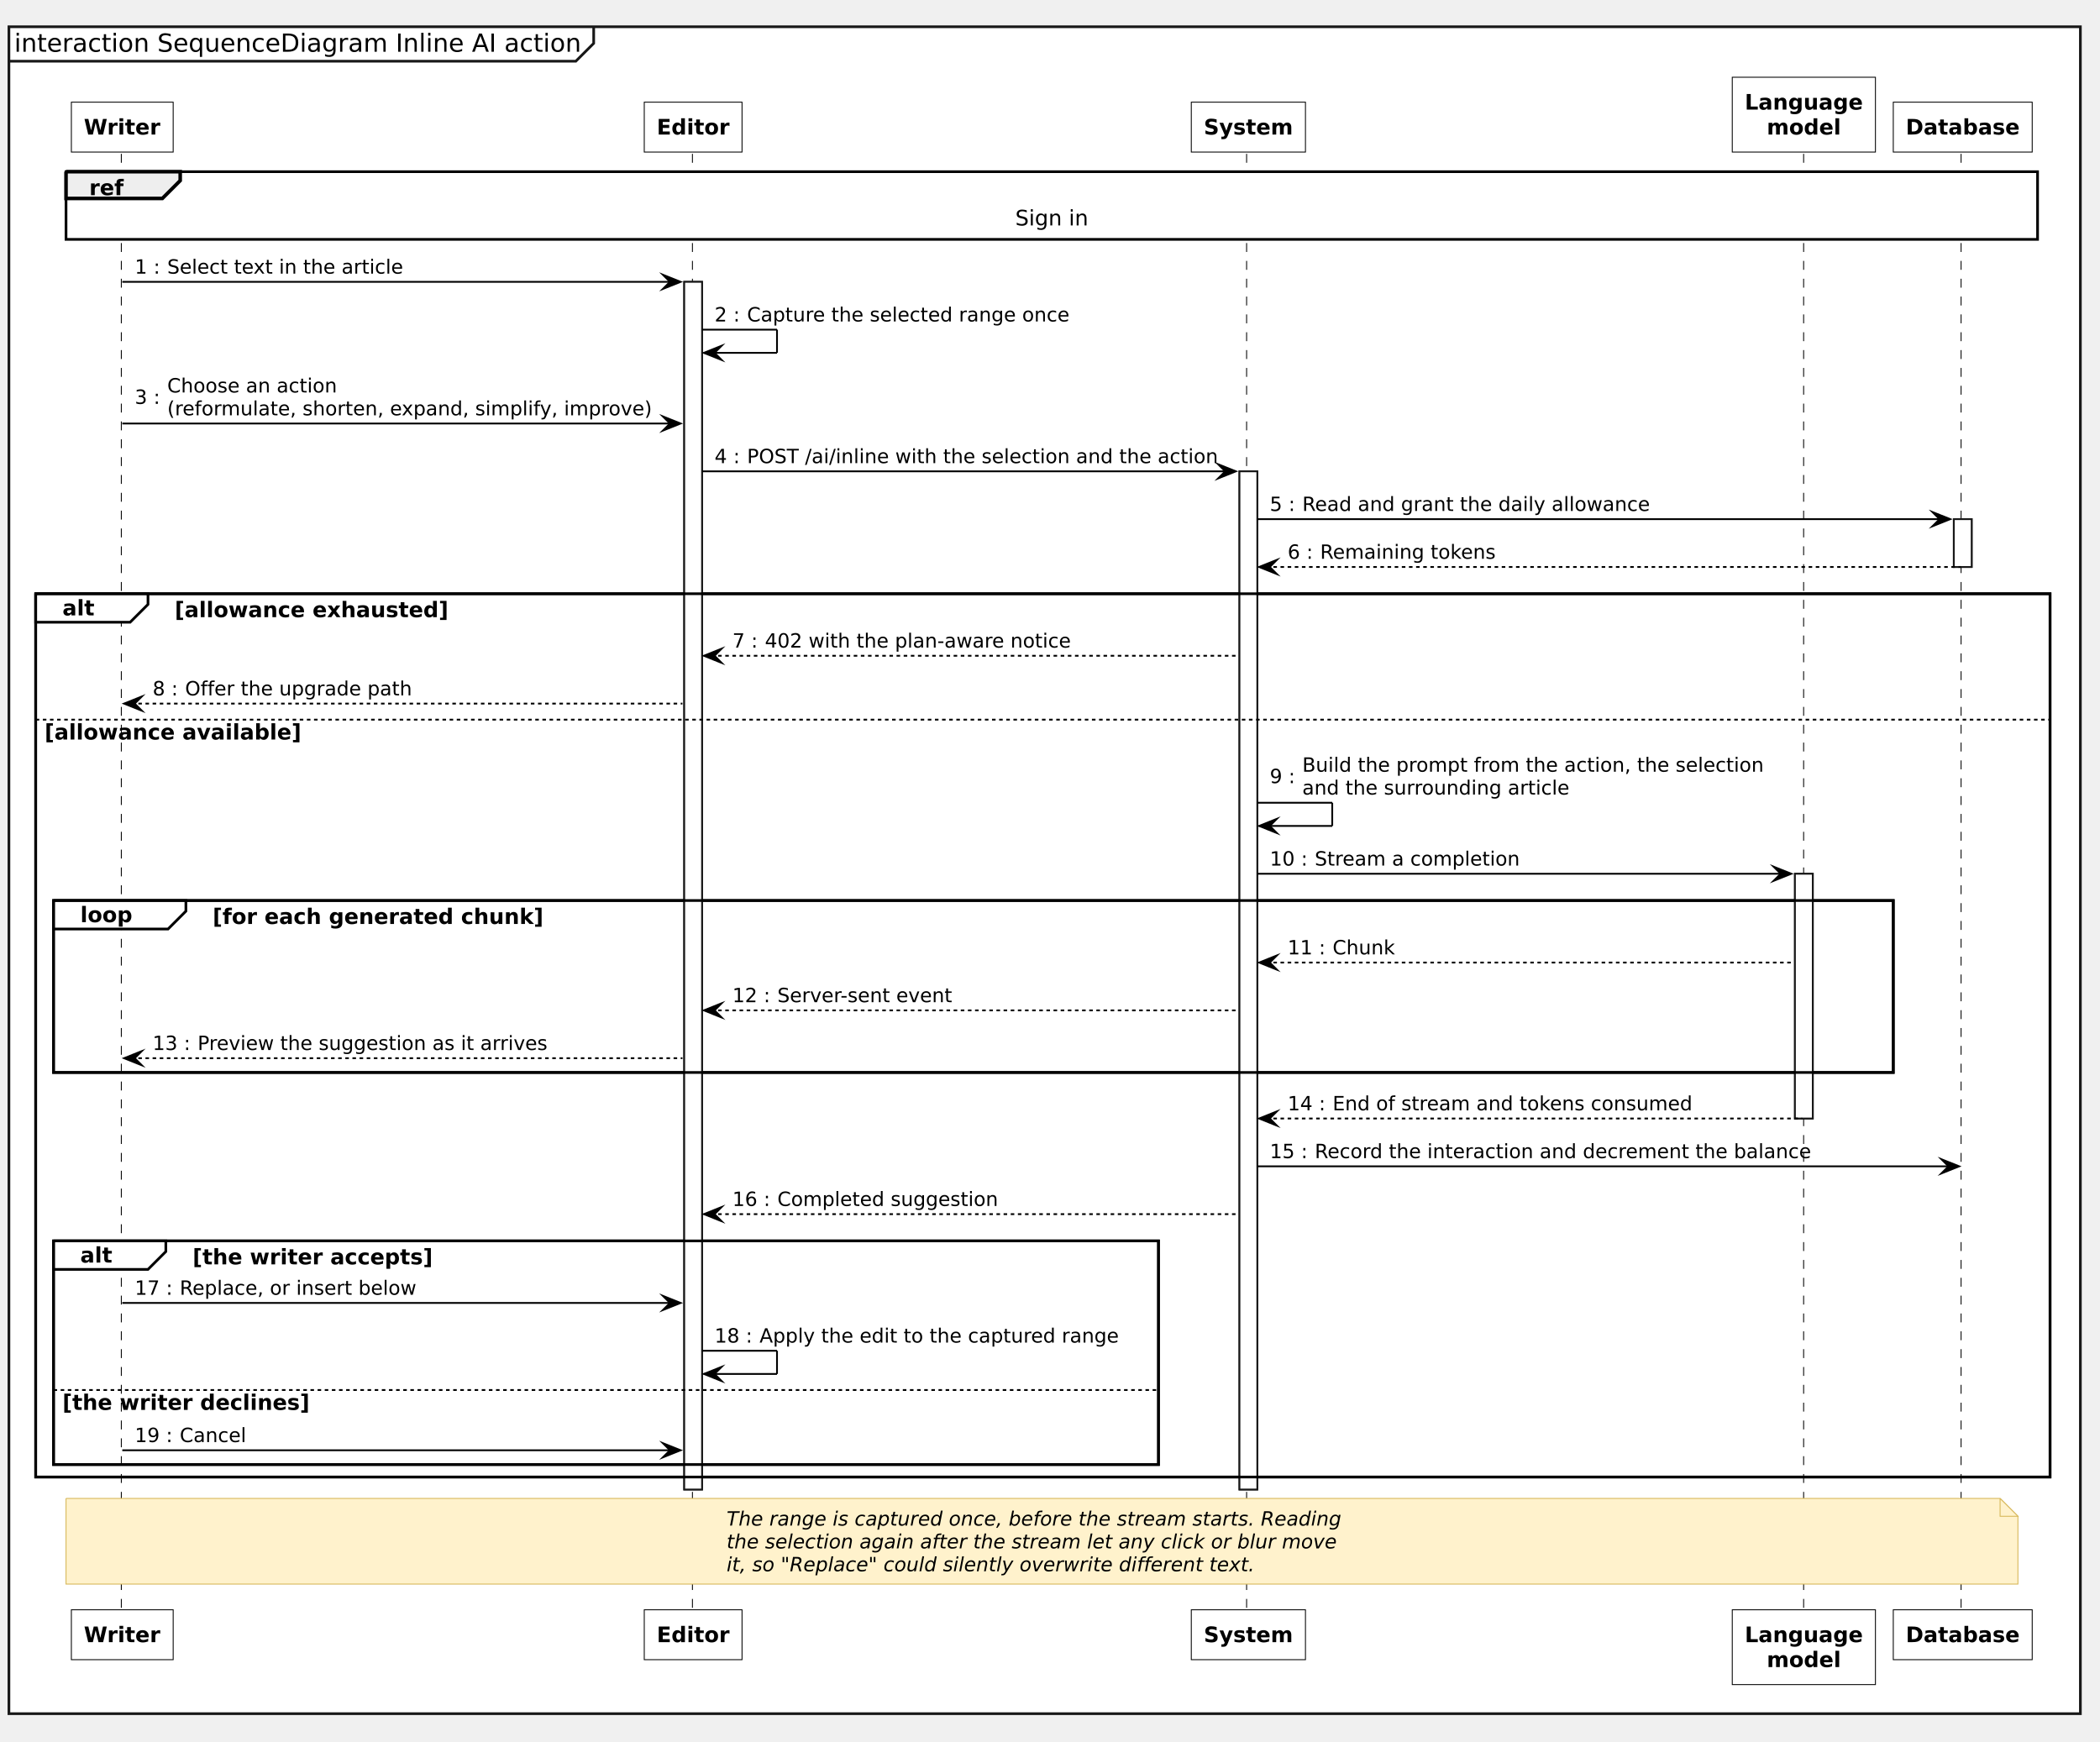
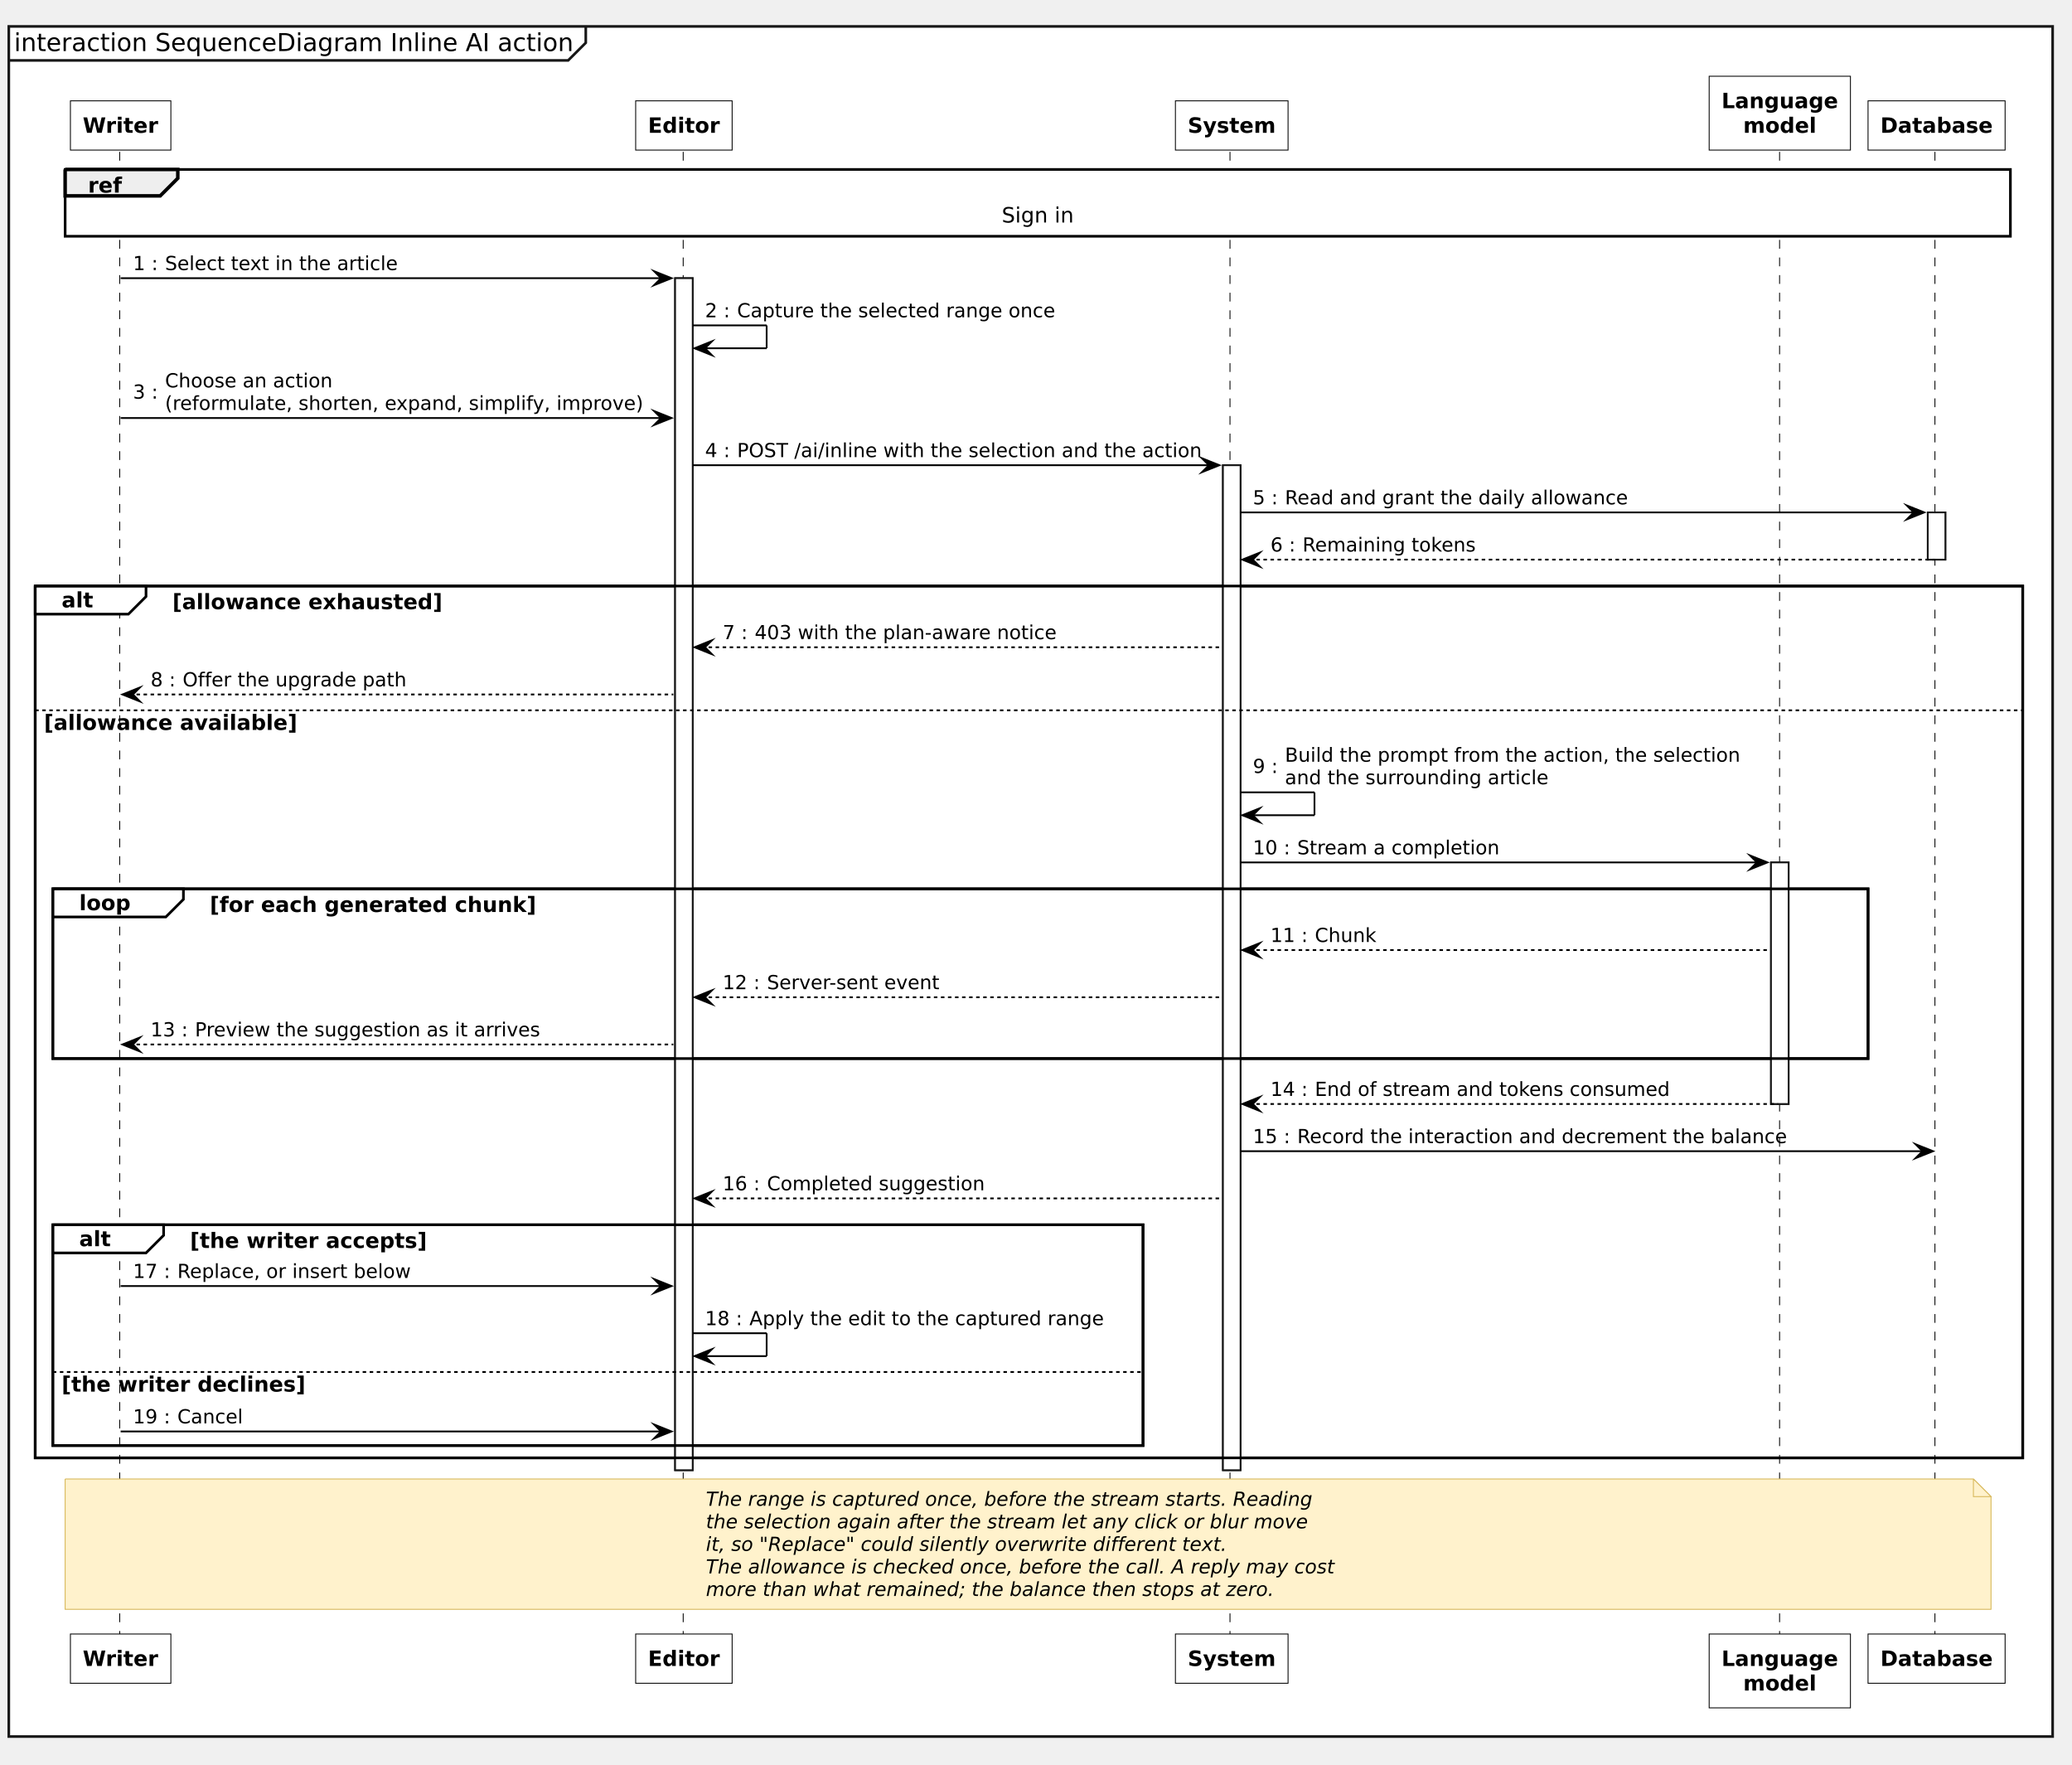
- <svg xmlns="http://www.w3.org/2000/svg" contentStyleType="text/css" data-diagram-type="SEQUENCE" height="976px" preserveAspectRatio="none" style="width:1177px;height:976px;background:#FFFFFF;" version="1.1" viewBox="0 0 1177 976" width="1177px" zoomAndPan="magnify">
+ <svg xmlns="http://www.w3.org/2000/svg" contentStyleType="text/css" data-diagram-type="SEQUENCE" height="1002px" preserveAspectRatio="none" style="width:1177px;height:1002px;background:#FFFFFF;" version="1.1" viewBox="0 0 1177 1002" width="1177px" zoomAndPan="magnify">
  <defs />
  <g>
-     <rect fill="#FFFFFF" height="945.562" style="stroke:#181818;stroke-width:1.5;" width="1161.002" x="5" y="15" />
+     <rect fill="#FFFFFF" height="971.172" style="stroke:#181818;stroke-width:1.5;" width="1161.002" x="5" y="15" />
    <path d="M332.748,15 L332.748,24.297 L322.748,34.297 L5,34.297" fill="none" style="stroke:#181818;stroke-width:1.5;" />
    <text fill="#000000" font-family="DejaVu Sans" font-size="14" lengthAdjust="spacing" textLength="317.748" x="8" y="28.995">interaction SequenceDiagram Inline AI action</text>
    <g>
      <rect fill="#FFFFFF" height="676.938" style="stroke:#181818;stroke-width:1;" width="10" x="383.492" y="157.977" />
    </g>
    <g>
      <rect fill="#FFFFFF" height="570.719" style="stroke:#181818;stroke-width:1;" width="10" x="694.688" y="264.195" />
    </g>
    <g>
      <rect fill="#FFFFFF" height="137.188" style="stroke:#181818;stroke-width:1;" width="10" x="1006.017" y="489.766" />
    </g>
    <g>
      <rect fill="#FFFFFF" height="26.805" style="stroke:#181818;stroke-width:1;" width="10" x="1095.071" y="291" />
    </g>
    <rect fill="none" height="495.109" style="stroke:#000000;stroke-width:1.5;" width="1129.002" x="20" y="332.805" />
    <rect fill="none" height="96.383" style="stroke:#000000;stroke-width:1.5;" width="1031.14" x="30" y="504.766" />
    <rect fill="none" height="125.352" style="stroke:#000000;stroke-width:1.5;" width="619.306" x="30" y="695.562" />
    <g class="participant-lifeline" data-entity-uid="part1" data-qualified-name="R" data-source-line="6" id="part1-lifeline">
      <g>
-         <rect fill="#000000" fill-opacity="0" height="817.094" width="8" x="64.53" y="86.234" />
-         <line style="stroke:#000000;stroke-width:0.5;stroke-dasharray:5,5;" x1="68" x2="68" y1="86.234" y2="903.328" />
+         <rect fill="#000000" fill-opacity="0" height="842.703" width="8" x="64.53" y="86.234" />
+         <line style="stroke:#000000;stroke-width:0.5;stroke-dasharray:5,5;" x1="68" x2="68" y1="86.234" y2="928.938" />
      </g>
    </g>
    <g class="participant-lifeline" data-entity-uid="part2" data-qualified-name="W" data-source-line="7" id="part2-lifeline">
      <g>
-         <rect fill="#000000" fill-opacity="0" height="817.094" width="8" x="384.492" y="86.234" />
-         <line style="stroke:#000000;stroke-width:0.5;stroke-dasharray:5,5;" x1="388.092" x2="388.092" y1="86.234" y2="903.328" />
+         <rect fill="#000000" fill-opacity="0" height="842.703" width="8" x="384.492" y="86.234" />
+         <line style="stroke:#000000;stroke-width:0.5;stroke-dasharray:5,5;" x1="388.092" x2="388.092" y1="86.234" y2="928.938" />
      </g>
    </g>
    <g class="participant-lifeline" data-entity-uid="part3" data-qualified-name="A" data-source-line="8" id="part3-lifeline">
      <g>
-         <rect fill="#000000" fill-opacity="0" height="817.094" width="8" x="695.688" y="86.234" />
-         <line style="stroke:#000000;stroke-width:0.5;stroke-dasharray:5,5;" x1="698.694" x2="698.694" y1="86.234" y2="903.328" />
+         <rect fill="#000000" fill-opacity="0" height="842.703" width="8" x="695.688" y="86.234" />
+         <line style="stroke:#000000;stroke-width:0.5;stroke-dasharray:5,5;" x1="698.694" x2="698.694" y1="86.234" y2="928.938" />
      </g>
    </g>
    <g class="participant-lifeline" data-entity-uid="part4" data-qualified-name="L" data-source-line="9" id="part4-lifeline">
      <g>
-         <rect fill="#000000" fill-opacity="0" height="817.094" width="8" x="1007.017" y="86.234" />
-         <line style="stroke:#000000;stroke-width:0.5;stroke-dasharray:5,5;" x1="1010.894" x2="1010.894" y1="86.234" y2="903.328" />
+         <rect fill="#000000" fill-opacity="0" height="842.703" width="8" x="1007.017" y="86.234" />
+         <line style="stroke:#000000;stroke-width:0.5;stroke-dasharray:5,5;" x1="1010.894" x2="1010.894" y1="86.234" y2="928.938" />
      </g>
    </g>
    <g class="participant-lifeline" data-entity-uid="part5" data-qualified-name="D" data-source-line="10" id="part5-lifeline">
      <g>
-         <rect fill="#000000" fill-opacity="0" height="817.094" width="8" x="1096.071" y="86.234" />
-         <line style="stroke:#000000;stroke-width:0.5;stroke-dasharray:5,5;" x1="1099.14" x2="1099.14" y1="86.234" y2="903.328" />
+         <rect fill="#000000" fill-opacity="0" height="842.703" width="8" x="1096.071" y="86.234" />
+         <line style="stroke:#000000;stroke-width:0.5;stroke-dasharray:5,5;" x1="1099.14" x2="1099.14" y1="86.234" y2="928.938" />
      </g>
    </g>
    <g class="participant participant-head" data-entity-uid="part1" data-qualified-name="R" data-source-line="6" id="part1-head">
      <rect fill="#FFFFFF" height="27.969" style="stroke:#000000;stroke-width:0.5;" width="57.06" x="40" y="57.266" />
      <text fill="#000000" font-family="DejaVu Sans" font-size="12" font-weight="700" lengthAdjust="spacing" textLength="43.06" x="47" y="75.404">Writer</text>
    </g>
    <g class="participant participant-tail" data-entity-uid="part1" data-qualified-name="R" data-source-line="6" id="part1-tail">
-       <rect fill="#FFFFFF" height="27.969" style="stroke:#000000;stroke-width:0.5;" width="57.06" x="40" y="902.328" />
-       <text fill="#000000" font-family="DejaVu Sans" font-size="12" font-weight="700" lengthAdjust="spacing" textLength="43.06" x="47" y="920.467">Writer</text>
+       <rect fill="#FFFFFF" height="27.969" style="stroke:#000000;stroke-width:0.5;" width="57.06" x="40" y="927.938" />
+       <text fill="#000000" font-family="DejaVu Sans" font-size="12" font-weight="700" lengthAdjust="spacing" textLength="43.06" x="47" y="946.076">Writer</text>
    </g>
    <g class="participant participant-head" data-entity-uid="part2" data-qualified-name="W" data-source-line="7" id="part2-head">
      <rect fill="#FFFFFF" height="27.969" style="stroke:#000000;stroke-width:0.5;" width="54.799" x="361.092" y="57.266" />
      <text fill="#000000" font-family="DejaVu Sans" font-size="12" font-weight="700" lengthAdjust="spacing" textLength="40.799" x="368.092" y="75.404">Editor</text>
    </g>
    <g class="participant participant-tail" data-entity-uid="part2" data-qualified-name="W" data-source-line="7" id="part2-tail">
-       <rect fill="#FFFFFF" height="27.969" style="stroke:#000000;stroke-width:0.5;" width="54.799" x="361.092" y="902.328" />
-       <text fill="#000000" font-family="DejaVu Sans" font-size="12" font-weight="700" lengthAdjust="spacing" textLength="40.799" x="368.092" y="920.467">Editor</text>
+       <rect fill="#FFFFFF" height="27.969" style="stroke:#000000;stroke-width:0.5;" width="54.799" x="361.092" y="927.938" />
+       <text fill="#000000" font-family="DejaVu Sans" font-size="12" font-weight="700" lengthAdjust="spacing" textLength="40.799" x="368.092" y="946.076">Editor</text>
    </g>
    <g class="participant participant-head" data-entity-uid="part3" data-qualified-name="A" data-source-line="8" id="part3-head">
      <rect fill="#FFFFFF" height="27.969" style="stroke:#000000;stroke-width:0.5;" width="63.986" x="667.694" y="57.266" />
      <text fill="#000000" font-family="DejaVu Sans" font-size="12" font-weight="700" lengthAdjust="spacing" textLength="49.986" x="674.694" y="75.404">System</text>
    </g>
    <g class="participant participant-tail" data-entity-uid="part3" data-qualified-name="A" data-source-line="8" id="part3-tail">
-       <rect fill="#FFFFFF" height="27.969" style="stroke:#000000;stroke-width:0.5;" width="63.986" x="667.694" y="902.328" />
-       <text fill="#000000" font-family="DejaVu Sans" font-size="12" font-weight="700" lengthAdjust="spacing" textLength="49.986" x="674.694" y="920.467">System</text>
+       <rect fill="#FFFFFF" height="27.969" style="stroke:#000000;stroke-width:0.5;" width="63.986" x="667.694" y="927.938" />
+       <text fill="#000000" font-family="DejaVu Sans" font-size="12" font-weight="700" lengthAdjust="spacing" textLength="49.986" x="674.694" y="946.076">System</text>
    </g>
    <g class="participant participant-head" data-entity-uid="part4" data-qualified-name="L" data-source-line="9" id="part4-head">
      <rect fill="#FFFFFF" height="41.938" style="stroke:#000000;stroke-width:0.5;" width="80.246" x="970.894" y="43.297" />
      <text fill="#000000" font-family="DejaVu Sans" font-size="12" font-weight="700" lengthAdjust="spacing" textLength="66.246" x="977.894" y="61.435">Language</text>
      <text fill="#000000" font-family="DejaVu Sans" font-size="12" font-weight="700" lengthAdjust="spacing" textLength="41.59" x="990.222" y="75.404">model</text>
    </g>
    <g class="participant participant-tail" data-entity-uid="part4" data-qualified-name="L" data-source-line="9" id="part4-tail">
-       <rect fill="#FFFFFF" height="41.938" style="stroke:#000000;stroke-width:0.5;" width="80.246" x="970.894" y="902.328" />
-       <text fill="#000000" font-family="DejaVu Sans" font-size="12" font-weight="700" lengthAdjust="spacing" textLength="66.246" x="977.894" y="920.467">Language</text>
-       <text fill="#000000" font-family="DejaVu Sans" font-size="12" font-weight="700" lengthAdjust="spacing" textLength="41.59" x="990.222" y="934.436">model</text>
+       <rect fill="#FFFFFF" height="41.938" style="stroke:#000000;stroke-width:0.5;" width="80.246" x="970.894" y="927.938" />
+       <text fill="#000000" font-family="DejaVu Sans" font-size="12" font-weight="700" lengthAdjust="spacing" textLength="66.246" x="977.894" y="946.076">Language</text>
+       <text fill="#000000" font-family="DejaVu Sans" font-size="12" font-weight="700" lengthAdjust="spacing" textLength="41.59" x="990.222" y="960.045">model</text>
    </g>
    <g class="participant participant-head" data-entity-uid="part5" data-qualified-name="D" data-source-line="10" id="part5-head">
      <rect fill="#FFFFFF" height="27.969" style="stroke:#000000;stroke-width:0.5;" width="77.861" x="1061.14" y="57.266" />
      <text fill="#000000" font-family="DejaVu Sans" font-size="12" font-weight="700" lengthAdjust="spacing" textLength="63.861" x="1068.14" y="75.404">Database</text>
    </g>
    <g class="participant participant-tail" data-entity-uid="part5" data-qualified-name="D" data-source-line="10" id="part5-tail">
-       <rect fill="#FFFFFF" height="27.969" style="stroke:#000000;stroke-width:0.5;" width="77.861" x="1061.14" y="902.328" />
-       <text fill="#000000" font-family="DejaVu Sans" font-size="12" font-weight="700" lengthAdjust="spacing" textLength="63.861" x="1068.14" y="920.467">Database</text>
+       <rect fill="#FFFFFF" height="27.969" style="stroke:#000000;stroke-width:0.5;" width="77.861" x="1061.14" y="927.938" />
+       <text fill="#000000" font-family="DejaVu Sans" font-size="12" font-weight="700" lengthAdjust="spacing" textLength="63.861" x="1068.14" y="946.076">Database</text>
    </g>
    <g>
      <rect fill="#FFFFFF" height="676.938" style="stroke:#181818;stroke-width:1;" width="10" x="383.492" y="157.977" />
    </g>
    <g>
      <rect fill="#FFFFFF" height="570.719" style="stroke:#181818;stroke-width:1;" width="10" x="694.688" y="264.195" />
    </g>
    <g>
      <rect fill="#FFFFFF" height="137.188" style="stroke:#181818;stroke-width:1;" width="10" x="1006.017" y="489.766" />
    </g>
    <g>
      <rect fill="#FFFFFF" height="26.805" style="stroke:#181818;stroke-width:1;" width="10" x="1095.071" y="291" />
    </g>
    <rect fill="#FFFFFF" height="37.938" style="stroke:#000000;stroke-width:1.5;" width="1105.002" x="37" y="96.234" />
    <path d="M37,96.234 L101,96.234 L101,101.234 L91,111.234 L37,111.234 L37,96.234" fill="#EEEEEE" style="stroke:#000000;stroke-width:2;" />
    <text fill="#000000" font-family="DejaVu Sans" font-size="12" font-weight="700" lengthAdjust="spacing" textLength="19.277" x="50" y="109.373">ref</text>
    <text fill="#000000" font-family="DejaVu Sans" font-size="12" lengthAdjust="spacing" textLength="40.928" x="569.037" y="126.373">Sign in</text>
    <g class="message" data-entity-1="part1" data-entity-2="part2" data-source-line="14" id="msg1">
      <polygon fill="#000000" points="371.492,153.977,381.492,157.977,371.492,161.977,375.492,157.977" style="stroke:#000000;stroke-width:1;stroke-linejoin:miter;stroke-miterlimit:10;" />
      <line style="stroke:#000000;stroke-width:1;" x1="68.53" x2="377.492" y1="157.977" y2="157.977" />
      <text fill="#000000" font-family="DejaVu Sans" font-size="11" lengthAdjust="spacing" textLength="14.201" x="75.53" y="153.382">1 :</text>
      <text fill="#000000" font-family="DejaVu Sans" font-size="11" lengthAdjust="spacing" textLength="132.408" x="93.731" y="153.382">Select text in the article</text>
    </g>
    <g class="message" data-entity-1="part2" data-entity-2="part2" data-source-line="16" id="msg2">
      <line style="stroke:#000000;stroke-width:1;" x1="393.492" x2="435.492" y1="184.781" y2="184.781" />
      <line style="stroke:#000000;stroke-width:1;" x1="435.492" x2="435.492" y1="184.781" y2="197.781" />
      <line style="stroke:#000000;stroke-width:1;" x1="394.492" x2="435.492" y1="197.781" y2="197.781" />
      <polygon fill="#000000" points="404.492,193.781,394.492,197.781,404.492,201.781,400.492,197.781" style="stroke:#000000;stroke-width:1;stroke-linejoin:miter;stroke-miterlimit:10;" />
      <text fill="#000000" font-family="DejaVu Sans" font-size="11" lengthAdjust="spacing" textLength="14.201" x="400.492" y="180.187">2 :</text>
      <text fill="#000000" font-family="DejaVu Sans" font-size="11" lengthAdjust="spacing" textLength="180.952" x="418.693" y="180.187">Capture the selected range once</text>
    </g>
    <g class="message" data-entity-1="part1" data-entity-2="part2" data-source-line="17" id="msg3">
      <polygon fill="#000000" points="371.492,233.391,381.492,237.391,371.492,241.391,375.492,237.391" style="stroke:#000000;stroke-width:1;stroke-linejoin:miter;stroke-miterlimit:10;" />
      <line style="stroke:#000000;stroke-width:1;" x1="68.53" x2="377.492" y1="237.391" y2="237.391" />
      <text fill="#000000" font-family="DejaVu Sans" font-size="11" lengthAdjust="spacing" textLength="14.201" x="75.53" y="226.394">3 :</text>
      <text fill="#000000" font-family="DejaVu Sans" font-size="11" lengthAdjust="spacing" textLength="95.176" x="93.731" y="219.992">Choose an action</text>
      <text fill="#000000" font-family="DejaVu Sans" font-size="11" lengthAdjust="spacing" textLength="272.76" x="93.731" y="232.796">(reformulate, shorten, expand, simplify, improve)</text>
    </g>
    <g class="message" data-entity-1="part2" data-entity-2="part3" data-source-line="18" id="msg4">
      <polygon fill="#000000" points="682.688,260.195,692.688,264.195,682.688,268.195,686.688,264.195" style="stroke:#000000;stroke-width:1;stroke-linejoin:miter;stroke-miterlimit:10;" />
      <line style="stroke:#000000;stroke-width:1;" x1="393.492" x2="688.688" y1="264.195" y2="264.195" />
      <text fill="#000000" font-family="DejaVu Sans" font-size="11" lengthAdjust="spacing" textLength="14.201" x="400.492" y="259.601">4 :</text>
      <text fill="#000000" font-family="DejaVu Sans" font-size="11" lengthAdjust="spacing" textLength="263.995" x="418.693" y="259.601">POST /ai/inline with the selection and the action</text>
    </g>
    <g class="message" data-entity-1="part3" data-entity-2="part5" data-source-line="20" id="msg5">
      <polygon fill="#000000" points="1083.071,287,1093.071,291,1083.071,295,1087.071,291" style="stroke:#000000;stroke-width:1;stroke-linejoin:miter;stroke-miterlimit:10;" />
      <line style="stroke:#000000;stroke-width:1;" x1="704.688" x2="1089.071" y1="291" y2="291" />
      <text fill="#000000" font-family="DejaVu Sans" font-size="11" lengthAdjust="spacing" textLength="14.201" x="711.688" y="286.406">5 :</text>
      <text fill="#000000" font-family="DejaVu Sans" font-size="11" lengthAdjust="spacing" textLength="195.347" x="729.889" y="286.406">Read and grant the daily allowance</text>
    </g>
    <g class="message" data-entity-1="part5" data-entity-2="part3" data-source-line="22" id="msg6">
      <polygon fill="#000000" points="715.688,313.805,705.688,317.805,715.688,321.805,711.688,317.805" style="stroke:#000000;stroke-width:1;stroke-linejoin:miter;stroke-miterlimit:10;" />
      <line style="stroke:#000000;stroke-width:1;stroke-dasharray:2,2;" x1="709.688" x2="1099.071" y1="317.805" y2="317.805" />
      <text fill="#000000" font-family="DejaVu Sans" font-size="11" lengthAdjust="spacing" textLength="14.201" x="721.688" y="313.21">6 :</text>
      <text fill="#000000" font-family="DejaVu Sans" font-size="11" lengthAdjust="spacing" textLength="99.285" x="739.889" y="313.21">Remaining tokens</text>
    </g>
    <path d="M20,332.805 L82.947,332.805 L82.947,338.773 L72.947,348.773 L20,348.773 L20,332.805" fill="#FFFFFF" style="stroke:#000000;stroke-width:1.5;" />
    <rect fill="none" height="495.109" style="stroke:#000000;stroke-width:1.5;" width="1129.002" x="20" y="332.805" />
    <text fill="#000000" font-family="DejaVu Sans" font-size="12" font-weight="700" lengthAdjust="spacing" textLength="17.947" x="35" y="344.943">alt</text>
    <text fill="#000000" font-family="DejaVu Sans" font-size="12" font-weight="700" lengthAdjust="spacing" textLength="153.363" x="97.947" y="345.943">[allowance exhausted]</text>
    <g class="message" data-entity-1="part3" data-entity-2="part2" data-source-line="26" id="msg7">
      <polygon fill="#000000" points="404.492,363.578,394.492,367.578,404.492,371.578,400.492,367.578" style="stroke:#000000;stroke-width:1;stroke-linejoin:miter;stroke-miterlimit:10;" />
      <line style="stroke:#000000;stroke-width:1;stroke-dasharray:2,2;" x1="398.492" x2="693.688" y1="367.578" y2="367.578" />
      <text fill="#000000" font-family="DejaVu Sans" font-size="11" lengthAdjust="spacing" textLength="14.201" x="410.492" y="362.984">7 :</text>
-       <text fill="#000000" font-family="DejaVu Sans" font-size="11" lengthAdjust="spacing" textLength="171.746" x="428.693" y="362.984">402 with the plan-aware notice</text>
+       <text fill="#000000" font-family="DejaVu Sans" font-size="11" lengthAdjust="spacing" textLength="171.746" x="428.693" y="362.984">403 with the plan-aware notice</text>
    </g>
    <g class="message" data-entity-1="part2" data-entity-2="part1" data-source-line="27" id="msg8">
      <polygon fill="#000000" points="79.53,390.383,69.53,394.383,79.53,398.383,75.53,394.383" style="stroke:#000000;stroke-width:1;stroke-linejoin:miter;stroke-miterlimit:10;" />
      <line style="stroke:#000000;stroke-width:1;stroke-dasharray:2,2;" x1="73.53" x2="382.492" y1="394.383" y2="394.383" />
      <text fill="#000000" font-family="DejaVu Sans" font-size="11" lengthAdjust="spacing" textLength="14.201" x="85.53" y="389.789">8 :</text>
      <text fill="#000000" font-family="DejaVu Sans" font-size="11" lengthAdjust="spacing" textLength="127.193" x="103.731" y="389.789">Offer the upgrade path</text>
    </g>
    <line style="stroke:#000000;stroke-width:1;stroke-dasharray:2,2;" x1="20" x2="1149.002" y1="403.383" y2="403.383" />
    <text fill="#000000" font-family="DejaVu Sans" font-size="12" font-weight="700" lengthAdjust="spacing" textLength="143.877" x="25" y="414.522">[allowance available]</text>
    <g class="message" data-entity-1="part3" data-entity-2="part3" data-source-line="29" id="msg9">
      <line style="stroke:#000000;stroke-width:1;" x1="704.688" x2="746.688" y1="449.961" y2="449.961" />
      <line style="stroke:#000000;stroke-width:1;" x1="746.688" x2="746.688" y1="449.961" y2="462.961" />
      <line style="stroke:#000000;stroke-width:1;" x1="705.688" x2="746.688" y1="462.961" y2="462.961" />
      <polygon fill="#000000" points="715.688,458.961,705.688,462.961,715.688,466.961,711.688,462.961" style="stroke:#000000;stroke-width:1;stroke-linejoin:miter;stroke-miterlimit:10;" />
      <text fill="#000000" font-family="DejaVu Sans" font-size="11" lengthAdjust="spacing" textLength="14.201" x="711.688" y="438.964">9 :</text>
      <text fill="#000000" font-family="DejaVu Sans" font-size="11" lengthAdjust="spacing" textLength="259.128" x="729.889" y="432.562">Build the prompt from the action, the selection</text>
      <text fill="#000000" font-family="DejaVu Sans" font-size="11" lengthAdjust="spacing" textLength="150.154" x="729.889" y="445.367">and the surrounding article</text>
    </g>
    <g class="message" data-entity-1="part3" data-entity-2="part4" data-source-line="30" id="msg10">
      <polygon fill="#000000" points="994.017,485.766,1004.017,489.766,994.017,493.766,998.017,489.766" style="stroke:#000000;stroke-width:1;stroke-linejoin:miter;stroke-miterlimit:10;" />
      <line style="stroke:#000000;stroke-width:1;" x1="704.688" x2="1000.017" y1="489.766" y2="489.766" />
      <text fill="#000000" font-family="DejaVu Sans" font-size="11" lengthAdjust="spacing" textLength="21.2" x="711.688" y="485.171">10 :</text>
      <text fill="#000000" font-family="DejaVu Sans" font-size="11" lengthAdjust="spacing" textLength="115.145" x="736.887" y="485.171">Stream a completion</text>
    </g>
    <path d="M30,504.766 L104.191,504.766 L104.191,510.734 L94.191,520.734 L30,520.734 L30,504.766" fill="#FFFFFF" style="stroke:#000000;stroke-width:1.5;" />
    <rect fill="none" height="96.383" style="stroke:#000000;stroke-width:1.5;" width="1031.14" x="30" y="504.766" />
    <text fill="#000000" font-family="DejaVu Sans" font-size="12" font-weight="700" lengthAdjust="spacing" textLength="29.191" x="45" y="516.904">loop</text>
    <text fill="#000000" font-family="DejaVu Sans" font-size="12" font-weight="700" lengthAdjust="spacing" textLength="185.391" x="119.191" y="517.904">[for each generated chunk]</text>
    <g class="message" data-entity-1="part4" data-entity-2="part3" data-source-line="33" id="msg11">
      <polygon fill="#000000" points="715.688,535.539,705.688,539.539,715.688,543.539,711.688,539.539" style="stroke:#000000;stroke-width:1;stroke-linejoin:miter;stroke-miterlimit:10;" />
      <line style="stroke:#000000;stroke-width:1;stroke-dasharray:2,2;" x1="709.688" x2="1005.017" y1="539.539" y2="539.539" />
      <text fill="#000000" font-family="DejaVu Sans" font-size="11" lengthAdjust="spacing" textLength="21.2" x="721.688" y="534.945">11 :</text>
      <text fill="#000000" font-family="DejaVu Sans" font-size="11" lengthAdjust="spacing" textLength="34.966" x="746.887" y="534.945">Chunk</text>
    </g>
    <g class="message" data-entity-1="part3" data-entity-2="part2" data-source-line="34" id="msg12">
      <polygon fill="#000000" points="404.492,562.344,394.492,566.344,404.492,570.344,400.492,566.344" style="stroke:#000000;stroke-width:1;stroke-linejoin:miter;stroke-miterlimit:10;" />
      <line style="stroke:#000000;stroke-width:1;stroke-dasharray:2,2;" x1="398.492" x2="693.688" y1="566.344" y2="566.344" />
      <text fill="#000000" font-family="DejaVu Sans" font-size="11" lengthAdjust="spacing" textLength="21.2" x="410.492" y="561.75">12 :</text>
      <text fill="#000000" font-family="DejaVu Sans" font-size="11" lengthAdjust="spacing" textLength="98.651" x="435.691" y="561.75">Server-sent event</text>
    </g>
    <g class="message" data-entity-1="part2" data-entity-2="part1" data-source-line="35" id="msg13">
      <polygon fill="#000000" points="79.53,589.148,69.53,593.148,79.53,597.148,75.53,593.148" style="stroke:#000000;stroke-width:1;stroke-linejoin:miter;stroke-miterlimit:10;" />
      <line style="stroke:#000000;stroke-width:1;stroke-dasharray:2,2;" x1="73.53" x2="382.492" y1="593.148" y2="593.148" />
      <text fill="#000000" font-family="DejaVu Sans" font-size="11" lengthAdjust="spacing" textLength="21.2" x="85.53" y="588.554">13 :</text>
      <text fill="#000000" font-family="DejaVu Sans" font-size="11" lengthAdjust="spacing" textLength="196.716" x="110.73" y="588.554">Preview the suggestion as it arrives</text>
    </g>
    <g class="message" data-entity-1="part4" data-entity-2="part3" data-source-line="37" id="msg14">
      <polygon fill="#000000" points="715.688,622.953,705.688,626.953,715.688,630.953,711.688,626.953" style="stroke:#000000;stroke-width:1;stroke-linejoin:miter;stroke-miterlimit:10;" />
      <line style="stroke:#000000;stroke-width:1;stroke-dasharray:2,2;" x1="709.688" x2="1010.017" y1="626.953" y2="626.953" />
      <text fill="#000000" font-family="DejaVu Sans" font-size="11" lengthAdjust="spacing" textLength="21.2" x="721.688" y="622.359">14 :</text>
      <text fill="#000000" font-family="DejaVu Sans" font-size="11" lengthAdjust="spacing" textLength="202.275" x="746.887" y="622.359">End of stream and tokens consumed</text>
    </g>
    <g class="message" data-entity-1="part3" data-entity-2="part5" data-source-line="39" id="msg15">
      <polygon fill="#000000" points="1088.071,649.758,1098.071,653.758,1088.071,657.758,1092.071,653.758" style="stroke:#000000;stroke-width:1;stroke-linejoin:miter;stroke-miterlimit:10;" />
      <line style="stroke:#000000;stroke-width:1;" x1="704.688" x2="1094.071" y1="653.758" y2="653.758" />
      <text fill="#000000" font-family="DejaVu Sans" font-size="11" lengthAdjust="spacing" textLength="21.2" x="711.688" y="649.164">15 :</text>
      <text fill="#000000" font-family="DejaVu Sans" font-size="11" lengthAdjust="spacing" textLength="279.125" x="736.887" y="649.164">Record the interaction and decrement the balance</text>
    </g>
    <g class="message" data-entity-1="part3" data-entity-2="part2" data-source-line="40" id="msg16">
      <polygon fill="#000000" points="404.492,676.562,394.492,680.562,404.492,684.562,400.492,680.562" style="stroke:#000000;stroke-width:1;stroke-linejoin:miter;stroke-miterlimit:10;" />
      <line style="stroke:#000000;stroke-width:1;stroke-dasharray:2,2;" x1="398.492" x2="693.688" y1="680.562" y2="680.562" />
      <text fill="#000000" font-family="DejaVu Sans" font-size="11" lengthAdjust="spacing" textLength="21.2" x="410.492" y="675.968">16 :</text>
      <text fill="#000000" font-family="DejaVu Sans" font-size="11" lengthAdjust="spacing" textLength="123.728" x="435.691" y="675.968">Completed suggestion</text>
    </g>
    <path d="M30,695.562 L92.947,695.562 L92.947,701.531 L82.947,711.531 L30,711.531 L30,695.562" fill="#FFFFFF" style="stroke:#000000;stroke-width:1.5;" />
    <rect fill="none" height="125.352" style="stroke:#000000;stroke-width:1.5;" width="619.306" x="30" y="695.562" />
    <text fill="#000000" font-family="DejaVu Sans" font-size="12" font-weight="700" lengthAdjust="spacing" textLength="17.947" x="45" y="707.701">alt</text>
    <text fill="#000000" font-family="DejaVu Sans" font-size="12" font-weight="700" lengthAdjust="spacing" textLength="134.584" x="107.947" y="708.701">[the writer accepts]</text>
    <g class="message" data-entity-1="part1" data-entity-2="part2" data-source-line="42" id="msg17">
      <polygon fill="#000000" points="371.492,726.336,381.492,730.336,371.492,734.336,375.492,730.336" style="stroke:#000000;stroke-width:1;stroke-linejoin:miter;stroke-miterlimit:10;" />
      <line style="stroke:#000000;stroke-width:1;" x1="68.53" x2="377.492" y1="730.336" y2="730.336" />
      <text fill="#000000" font-family="DejaVu Sans" font-size="11" lengthAdjust="spacing" textLength="21.2" x="75.53" y="725.742">17 :</text>
      <text fill="#000000" font-family="DejaVu Sans" font-size="11" lengthAdjust="spacing" textLength="133.139" x="100.73" y="725.742">Replace, or insert below</text>
    </g>
    <g class="message" data-entity-1="part2" data-entity-2="part2" data-source-line="43" id="msg18">
      <line style="stroke:#000000;stroke-width:1;" x1="393.492" x2="435.492" y1="757.141" y2="757.141" />
      <line style="stroke:#000000;stroke-width:1;" x1="435.492" x2="435.492" y1="757.141" y2="770.141" />
      <line style="stroke:#000000;stroke-width:1;" x1="394.492" x2="435.492" y1="770.141" y2="770.141" />
      <polygon fill="#000000" points="404.492,766.141,394.492,770.141,404.492,774.141,400.492,770.141" style="stroke:#000000;stroke-width:1;stroke-linejoin:miter;stroke-miterlimit:10;" />
      <text fill="#000000" font-family="DejaVu Sans" font-size="11" lengthAdjust="spacing" textLength="21.2" x="400.492" y="752.546">18 :</text>
      <text fill="#000000" font-family="DejaVu Sans" font-size="11" lengthAdjust="spacing" textLength="201.615" x="425.691" y="752.546">Apply the edit to the captured range</text>
    </g>
    <line style="stroke:#000000;stroke-width:1;stroke-dasharray:2,2;" x1="30" x2="649.306" y1="779.141" y2="779.141" />
    <text fill="#000000" font-family="DejaVu Sans" font-size="12" font-weight="700" lengthAdjust="spacing" textLength="138.545" x="35" y="790.279">[the writer declines]</text>
    <g class="message" data-entity-1="part1" data-entity-2="part2" data-source-line="45" id="msg19">
      <polygon fill="#000000" points="371.492,808.914,381.492,812.914,371.492,816.914,375.492,812.914" style="stroke:#000000;stroke-width:1;stroke-linejoin:miter;stroke-miterlimit:10;" />
      <line style="stroke:#000000;stroke-width:1;" x1="68.53" x2="377.492" y1="812.914" y2="812.914" />
      <text fill="#000000" font-family="DejaVu Sans" font-size="11" lengthAdjust="spacing" textLength="21.2" x="75.53" y="808.32">19 :</text>
      <text fill="#000000" font-family="DejaVu Sans" font-size="11" lengthAdjust="spacing" textLength="37.265" x="100.73" y="808.32">Cancel</text>
    </g>
-     <path d="M37,839.914 L37,887.914 L1131,887.914 L1131,849.914 L1121,839.914 L37,839.914" fill="#FFF2CC" style="stroke:#D6B656;stroke-width:0.5;" />
+     <path d="M37,839.914 L37,913.914 L1131,913.914 L1131,849.914 L1121,839.914 L37,839.914" fill="#FFF2CC" style="stroke:#D6B656;stroke-width:0.5;" />
    <path d="M1121,839.914 L1121,849.914 L1131,849.914 L1121,839.914" fill="#FFF2CC" style="stroke:#D6B656;stroke-width:0.5;" />
-     <text fill="#000000" font-family="DejaVu Sans" font-size="11" font-style="italic" lengthAdjust="spacing" textLength="344.518" x="407.242" y="855.125">The range is captured once, before the stream starts. Reading</text>
-     <text fill="#000000" font-family="DejaVu Sans" font-size="11" font-style="italic" lengthAdjust="spacing" textLength="341.951" x="407.242" y="867.929">the selection again after the stream let any click or blur move</text>
-     <text fill="#000000" font-family="DejaVu Sans" font-size="11" font-style="italic" lengthAdjust="spacing" textLength="295.888" x="407.242" y="880.734">it, so "Replace" could silently overwrite different text.</text>
+     <text fill="#000000" font-family="DejaVu Sans" font-size="11" font-style="italic" lengthAdjust="spacing" textLength="344.518" x="400.987" y="855.125">The range is captured once, before the stream starts. Reading</text>
+     <text fill="#000000" font-family="DejaVu Sans" font-size="11" font-style="italic" lengthAdjust="spacing" textLength="341.951" x="400.987" y="867.929">the selection again after the stream let any click or blur move</text>
+     <text fill="#000000" font-family="DejaVu Sans" font-size="11" font-style="italic" lengthAdjust="spacing" textLength="295.888" x="400.987" y="880.734">it, so "Replace" could silently overwrite different text.</text>
+     <text fill="#000000" font-family="DejaVu Sans" font-size="11" font-style="italic" lengthAdjust="spacing" textLength="357.027" x="400.987" y="893.539">The allowance is checked once, before the call. A reply may cost</text>
+     <text fill="#000000" font-family="DejaVu Sans" font-size="11" font-style="italic" lengthAdjust="spacing" textLength="322.668" x="400.987" y="906.343">more than what remained; the balance then stops at zero.</text>
  </g>
</svg>
